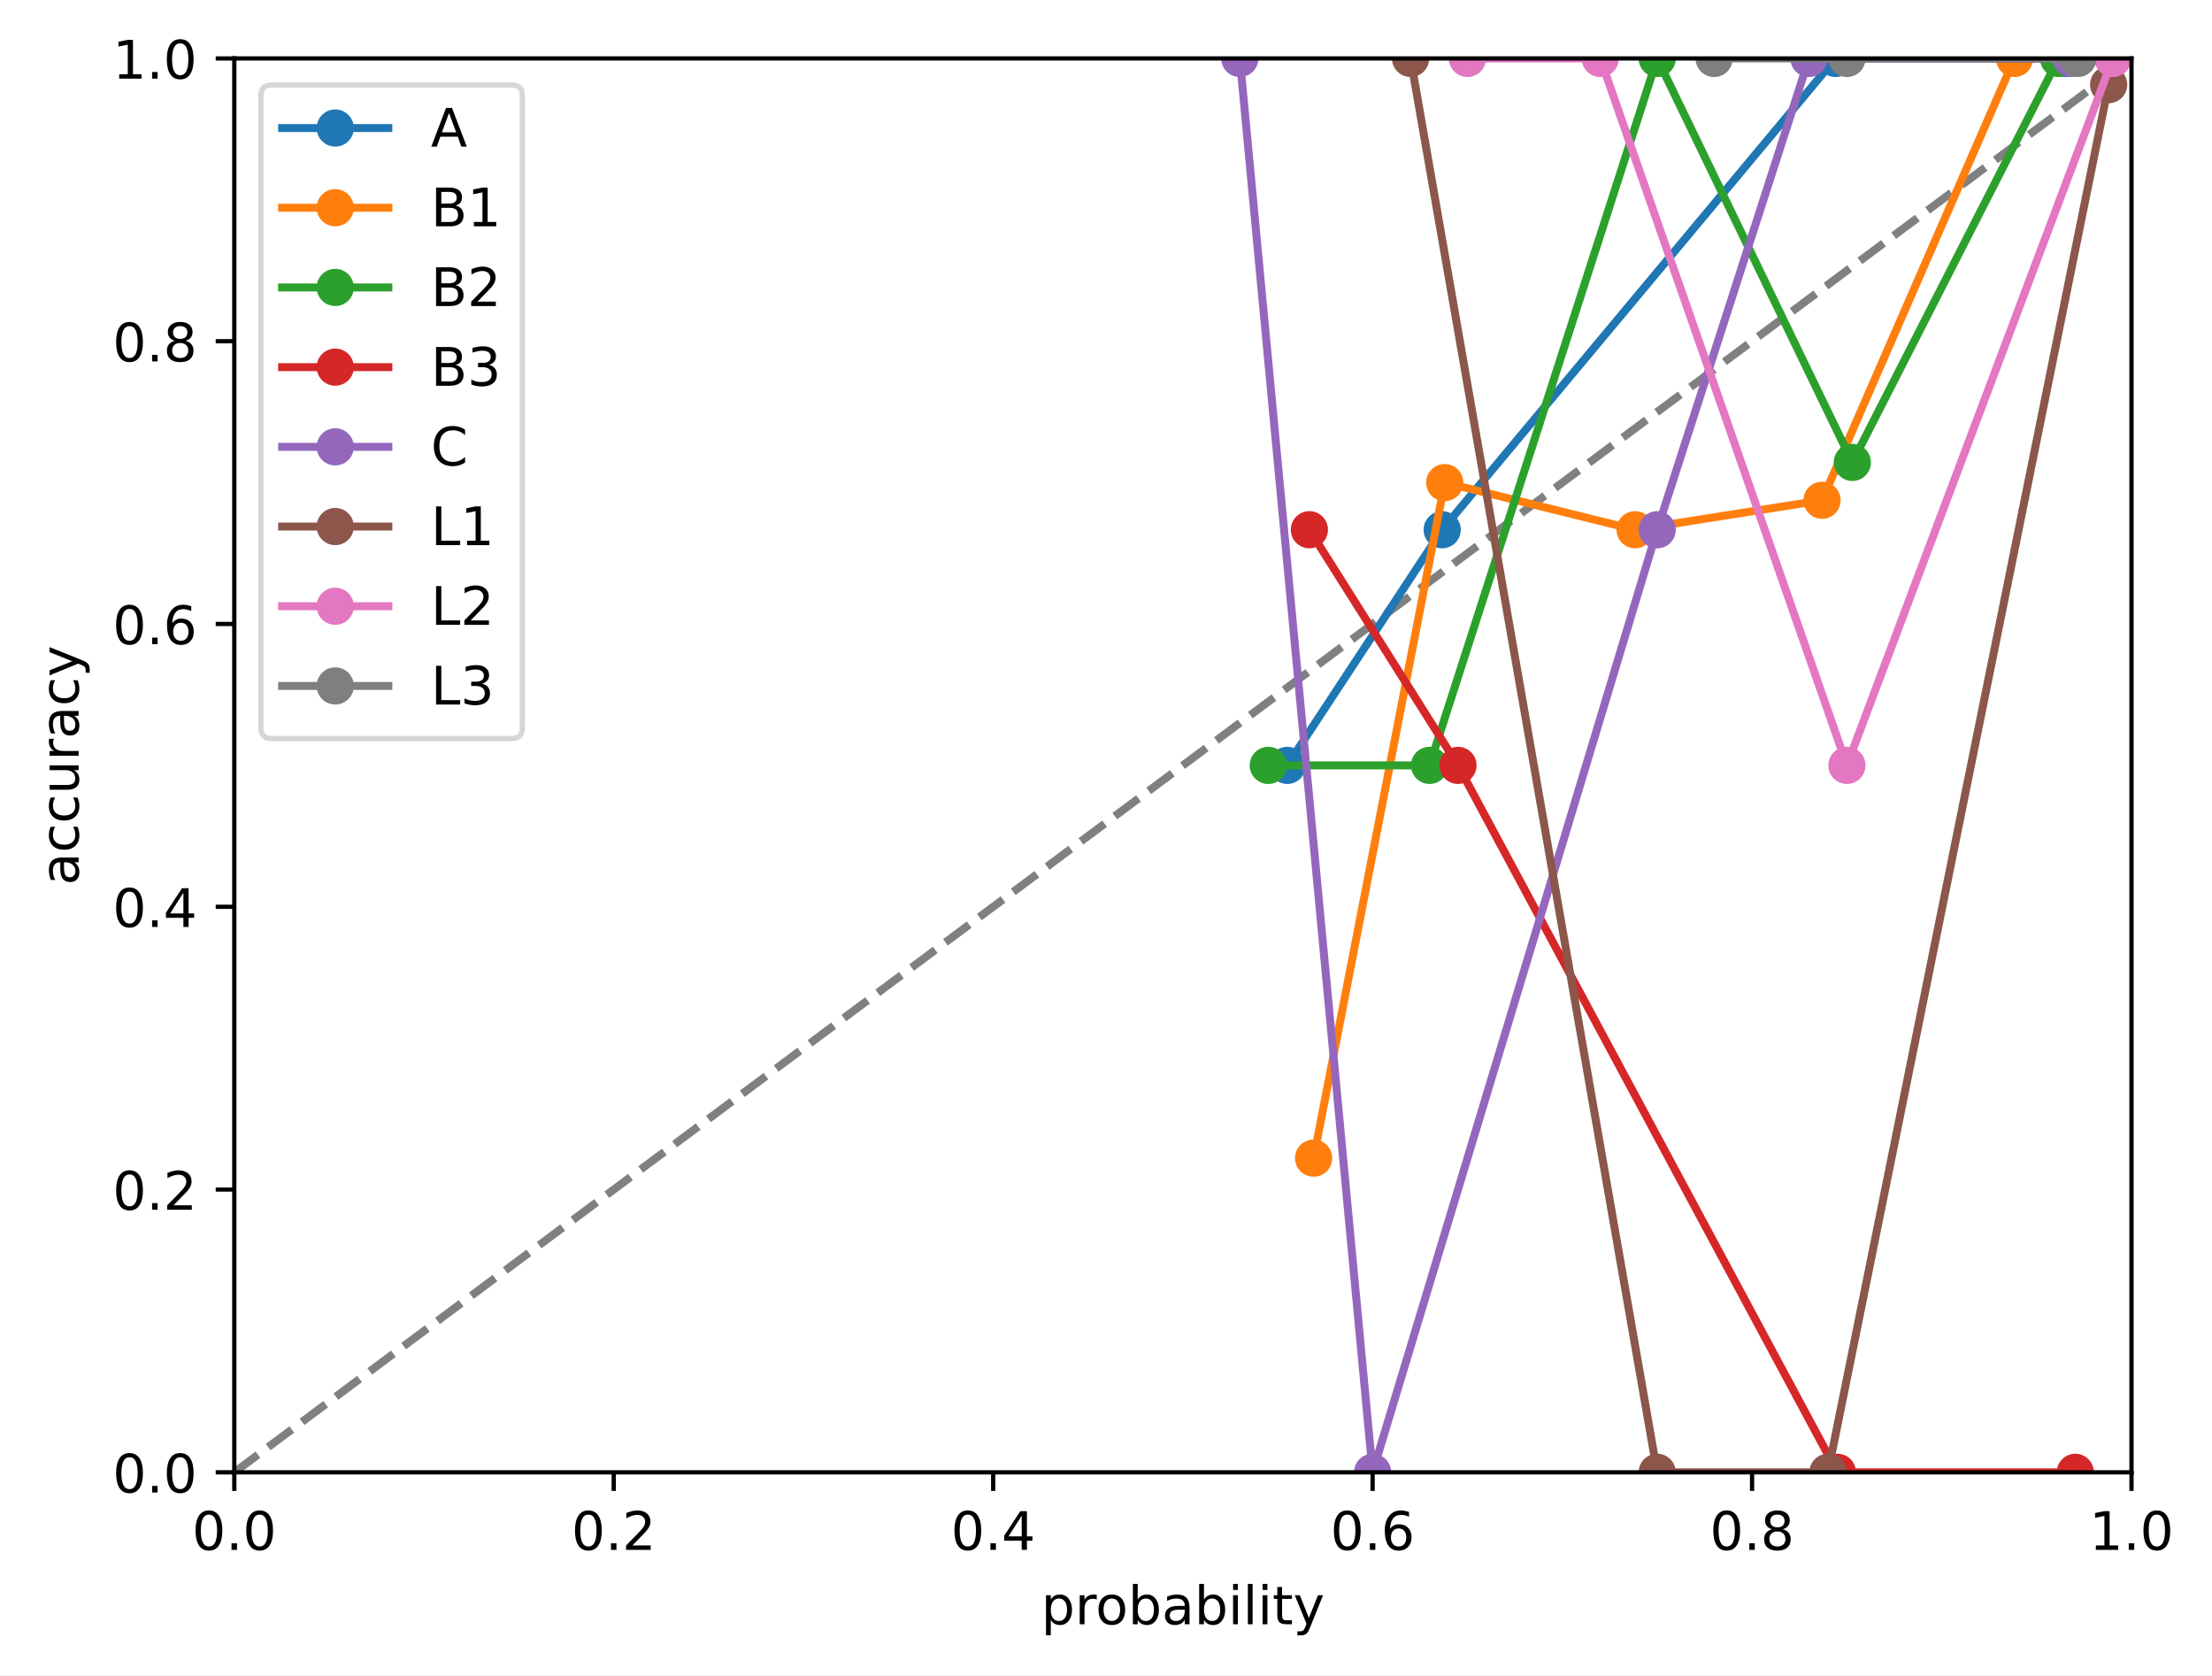
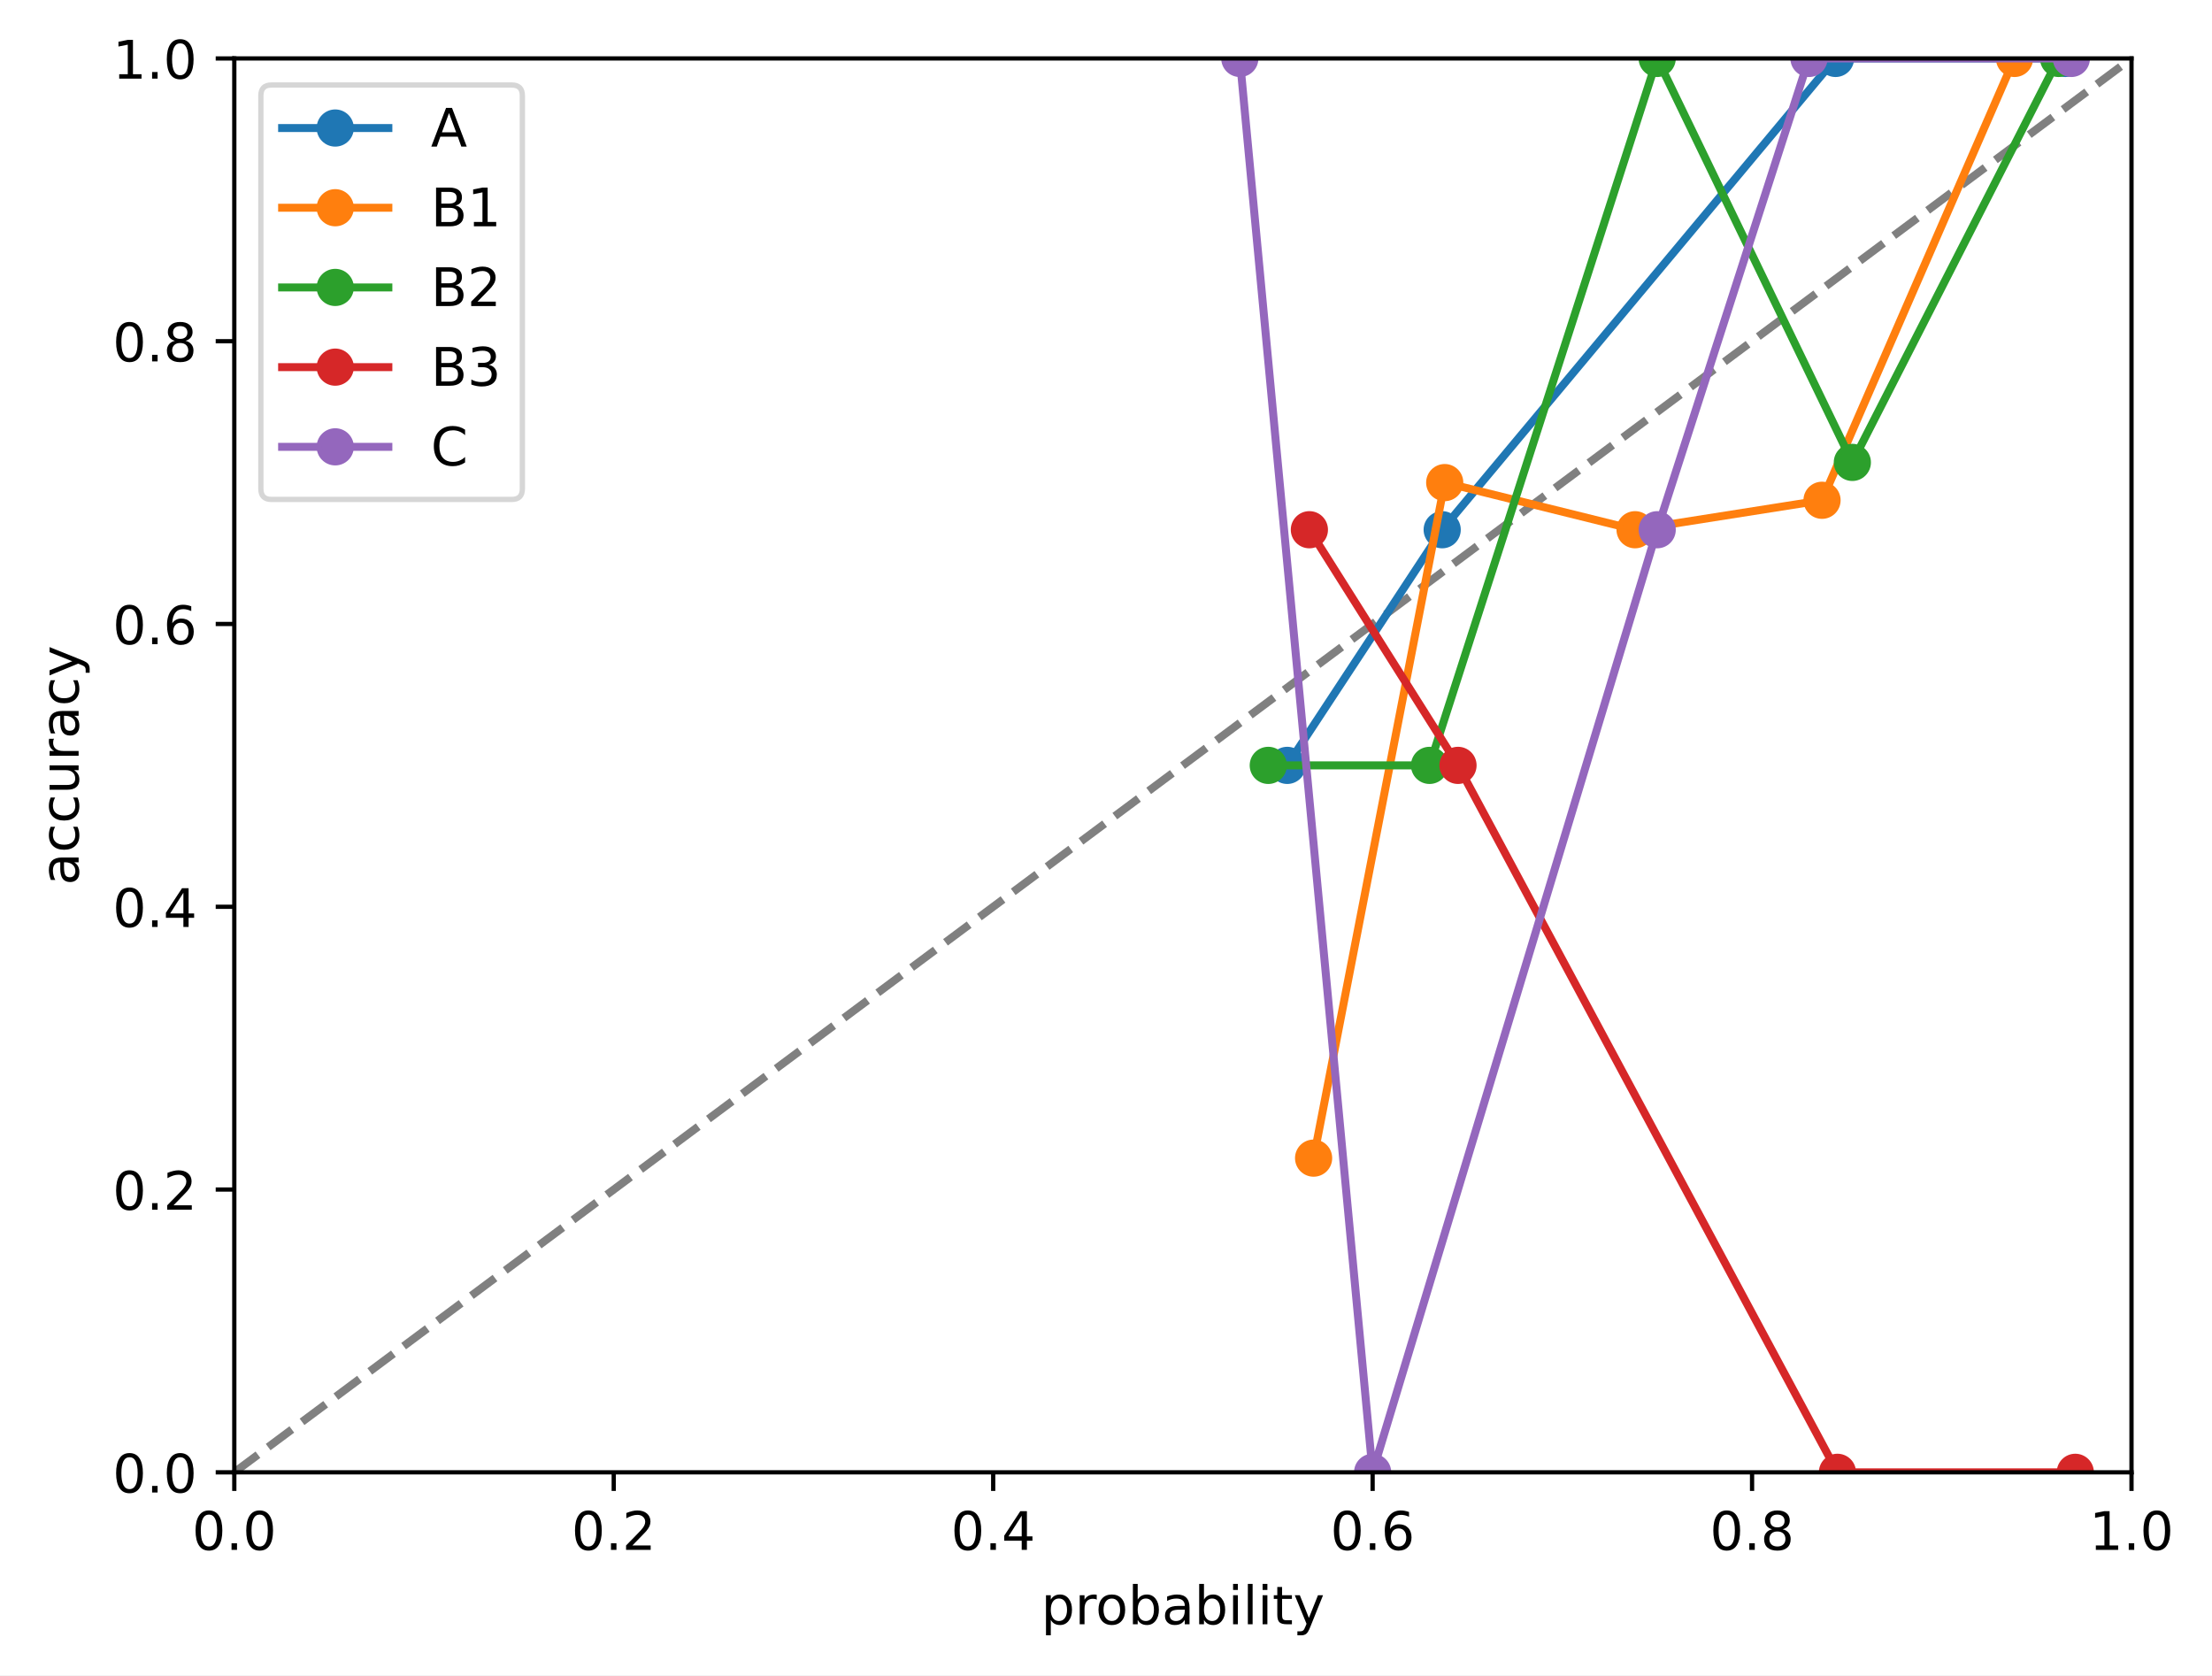
<svg xmlns="http://www.w3.org/2000/svg" xmlns:xlink="http://www.w3.org/1999/xlink" width="416.375pt" height="315.312pt" viewBox="0 0 416.375 315.312" version="1.1">
  <defs>
    <style type="text/css">*{stroke-linejoin: round; stroke-linecap: butt}</style>
  </defs>
  <g id="figure_1">
    <g id="patch_1">
      <path d="M 0 315.312  L 416.375 315.312  L 416.375 0  L 0 0  z " style="fill: #ffffff" />
    </g>
    <g id="axes_1">
      <g id="patch_2">
        <path d="M 44.103 277.111  L 401.223 277.111  L 401.223 10.999  L 44.103 10.999  z " style="fill: #ffffff" />
      </g>
      <g id="matplotlib.axis_1">
        <g id="xtick_1">
          <g id="line2d_1">
            <defs>
-               <path id="m80e11312d0" d="M 0 0  L 0 3.5  " style="stroke: #000000; stroke-width: 0.8" />
-             </defs>
-             <g>
-               <use xlink:href="#m80e11312d0" x="44.103" y="277.111" style="stroke: #000000; stroke-width: 0.8" />
+               <path id="m9108c27edd" d="M 0 0  L 0 3.5  " style="stroke: #000000; stroke-width: 0.8" />
+             </defs>
+             <g>
+               <use xlink:href="#m9108c27edd" x="44.103" y="277.111" style="stroke: #000000; stroke-width: 0.8" />
            </g>
          </g>
          <g id="text_1">
            <g transform="translate(36.15156 291.7085) scale(0.1 -0.1)">
              <defs>
                <path id="DejaVuSans-13" d="M 2034 4250  Q 1547 4250 1301 3770  Q 1056 3291 1056 2328  Q 1056 1369 1301 889  Q 1547 409 2034 409  Q 2525 409 2770 889  Q 3016 1369 3016 2328  Q 3016 3291 2770 3770  Q 2525 4250 2034 4250  z M 2034 4750  Q 2819 4750 3233 4129  Q 3647 3509 3647 2328  Q 3647 1150 3233 529  Q 2819 -91 2034 -91  Q 1250 -91 836 529  Q 422 1150 422 2328  Q 422 3509 836 4129  Q 1250 4750 2034 4750  z " transform="scale(0.015625)" />
                <path id="DejaVuSans-11" d="M 684 794  L 1344 794  L 1344 0  L 684 0  L 684 794  z " transform="scale(0.015625)" />
              </defs>
              <use xlink:href="#DejaVuSans-13" />
              <use xlink:href="#DejaVuSans-11" transform="translate(63.625 0)" />
              <use xlink:href="#DejaVuSans-13" transform="translate(95.40625 0)" />
            </g>
          </g>
        </g>
        <g id="xtick_2">
          <g id="line2d_2">
            <g>
-               <use xlink:href="#m80e11312d0" x="115.527" y="277.111" style="stroke: #000000; stroke-width: 0.8" />
+               <use xlink:href="#m9108c27edd" x="115.527" y="277.111" style="stroke: #000000; stroke-width: 0.8" />
            </g>
          </g>
          <g id="text_2">
            <g transform="translate(107.5756 291.7085) scale(0.1 -0.1)">
              <defs>
                <path id="DejaVuSans-15" d="M 1228 531  L 3431 531  L 3431 0  L 469 0  L 469 531  Q 828 903 1448 1529  Q 2069 2156 2228 2338  Q 2531 2678 2651 2914  Q 2772 3150 2772 3378  Q 2772 3750 2511 3984  Q 2250 4219 1831 4219  Q 1534 4219 1204 4116  Q 875 4013 500 3803  L 500 4441  Q 881 4594 1212 4672  Q 1544 4750 1819 4750  Q 2544 4750 2975 4387  Q 3406 4025 3406 3419  Q 3406 3131 3298 2873  Q 3191 2616 2906 2266  Q 2828 2175 2409 1742  Q 1991 1309 1228 531  z " transform="scale(0.015625)" />
              </defs>
              <use xlink:href="#DejaVuSans-13" />
              <use xlink:href="#DejaVuSans-11" transform="translate(63.625 0)" />
              <use xlink:href="#DejaVuSans-15" transform="translate(95.40625 0)" />
            </g>
          </g>
        </g>
        <g id="xtick_3">
          <g id="line2d_3">
            <g>
-               <use xlink:href="#m80e11312d0" x="186.951" y="277.111" style="stroke: #000000; stroke-width: 0.8" />
+               <use xlink:href="#m9108c27edd" x="186.951" y="277.111" style="stroke: #000000; stroke-width: 0.8" />
            </g>
          </g>
          <g id="text_3">
            <g transform="translate(178.9996 291.7085) scale(0.1 -0.1)">
              <defs>
                <path id="DejaVuSans-17" d="M 2419 4116  L 825 1625  L 2419 1625  L 2419 4116  z M 2253 4666  L 3047 4666  L 3047 1625  L 3713 1625  L 3713 1100  L 3047 1100  L 3047 0  L 2419 0  L 2419 1100  L 313 1100  L 313 1709  L 2253 4666  z " transform="scale(0.015625)" />
              </defs>
              <use xlink:href="#DejaVuSans-13" />
              <use xlink:href="#DejaVuSans-11" transform="translate(63.625 0)" />
              <use xlink:href="#DejaVuSans-17" transform="translate(95.40625 0)" />
            </g>
          </g>
        </g>
        <g id="xtick_4">
          <g id="line2d_4">
            <g>
-               <use xlink:href="#m80e11312d0" x="258.375" y="277.111" style="stroke: #000000; stroke-width: 0.8" />
+               <use xlink:href="#m9108c27edd" x="258.375" y="277.111" style="stroke: #000000; stroke-width: 0.8" />
            </g>
          </g>
          <g id="text_4">
            <g transform="translate(250.4236 291.7085) scale(0.1 -0.1)">
              <defs>
                <path id="DejaVuSans-19" d="M 2113 2584  Q 1688 2584 1439 2293  Q 1191 2003 1191 1497  Q 1191 994 1439 701  Q 1688 409 2113 409  Q 2538 409 2786 701  Q 3034 994 3034 1497  Q 3034 2003 2786 2293  Q 2538 2584 2113 2584  z M 3366 4563  L 3366 3988  Q 3128 4100 2886 4159  Q 2644 4219 2406 4219  Q 1781 4219 1451 3797  Q 1122 3375 1075 2522  Q 1259 2794 1537 2939  Q 1816 3084 2150 3084  Q 2853 3084 3261 2657  Q 3669 2231 3669 1497  Q 3669 778 3244 343  Q 2819 -91 2113 -91  Q 1303 -91 875 529  Q 447 1150 447 2328  Q 447 3434 972 4092  Q 1497 4750 2381 4750  Q 2619 4750 2861 4703  Q 3103 4656 3366 4563  z " transform="scale(0.015625)" />
              </defs>
              <use xlink:href="#DejaVuSans-13" />
              <use xlink:href="#DejaVuSans-11" transform="translate(63.625 0)" />
              <use xlink:href="#DejaVuSans-19" transform="translate(95.40625 0)" />
            </g>
          </g>
        </g>
        <g id="xtick_5">
          <g id="line2d_5">
            <g>
-               <use xlink:href="#m80e11312d0" x="329.799" y="277.111" style="stroke: #000000; stroke-width: 0.8" />
+               <use xlink:href="#m9108c27edd" x="329.799" y="277.111" style="stroke: #000000; stroke-width: 0.8" />
            </g>
          </g>
          <g id="text_5">
            <g transform="translate(321.8476 291.7085) scale(0.1 -0.1)">
              <defs>
                <path id="DejaVuSans-1b" d="M 2034 2216  Q 1584 2216 1326 1975  Q 1069 1734 1069 1313  Q 1069 891 1326 650  Q 1584 409 2034 409  Q 2484 409 2743 651  Q 3003 894 3003 1313  Q 3003 1734 2745 1975  Q 2488 2216 2034 2216  z M 1403 2484  Q 997 2584 770 2862  Q 544 3141 544 3541  Q 544 4100 942 4425  Q 1341 4750 2034 4750  Q 2731 4750 3128 4425  Q 3525 4100 3525 3541  Q 3525 3141 3298 2862  Q 3072 2584 2669 2484  Q 3125 2378 3379 2068  Q 3634 1759 3634 1313  Q 3634 634 3220 271  Q 2806 -91 2034 -91  Q 1263 -91 848 271  Q 434 634 434 1313  Q 434 1759 690 2068  Q 947 2378 1403 2484  z M 1172 3481  Q 1172 3119 1398 2916  Q 1625 2713 2034 2713  Q 2441 2713 2670 2916  Q 2900 3119 2900 3481  Q 2900 3844 2670 4047  Q 2441 4250 2034 4250  Q 1625 4250 1398 4047  Q 1172 3844 1172 3481  z " transform="scale(0.015625)" />
              </defs>
              <use xlink:href="#DejaVuSans-13" />
              <use xlink:href="#DejaVuSans-11" transform="translate(63.625 0)" />
              <use xlink:href="#DejaVuSans-1b" transform="translate(95.40625 0)" />
            </g>
          </g>
        </g>
        <g id="xtick_6">
          <g id="line2d_6">
            <g>
-               <use xlink:href="#m80e11312d0" x="401.223" y="277.111" style="stroke: #000000; stroke-width: 0.8" />
+               <use xlink:href="#m9108c27edd" x="401.223" y="277.111" style="stroke: #000000; stroke-width: 0.8" />
            </g>
          </g>
          <g id="text_6">
            <g transform="translate(393.2716 291.7085) scale(0.1 -0.1)">
              <defs>
                <path id="DejaVuSans-14" d="M 794 531  L 1825 531  L 1825 4091  L 703 3866  L 703 4441  L 1819 4666  L 2450 4666  L 2450 531  L 3481 531  L 3481 0  L 794 0  L 794 531  z " transform="scale(0.015625)" />
              </defs>
              <use xlink:href="#DejaVuSans-14" />
              <use xlink:href="#DejaVuSans-11" transform="translate(63.625 0)" />
              <use xlink:href="#DejaVuSans-13" transform="translate(95.40625 0)" />
            </g>
          </g>
        </g>
        <g id="text_7">
          <g transform="translate(195.985 305.7093) scale(0.1 -0.1)">
            <defs>
              <path id="DejaVuSans-53" d="M 1159 525  L 1159 -1331  L 581 -1331  L 581 3500  L 1159 3500  L 1159 2969  Q 1341 3281 1617 3432  Q 1894 3584 2278 3584  Q 2916 3584 3314 3078  Q 3713 2572 3713 1747  Q 3713 922 3314 415  Q 2916 -91 2278 -91  Q 1894 -91 1617 61  Q 1341 213 1159 525  z M 3116 1747  Q 3116 2381 2855 2742  Q 2594 3103 2138 3103  Q 1681 3103 1420 2742  Q 1159 2381 1159 1747  Q 1159 1113 1420 752  Q 1681 391 2138 391  Q 2594 391 2855 752  Q 3116 1113 3116 1747  z " transform="scale(0.015625)" />
              <path id="DejaVuSans-55" d="M 2631 2963  Q 2534 3019 2420 3045  Q 2306 3072 2169 3072  Q 1681 3072 1420 2755  Q 1159 2438 1159 1844  L 1159 0  L 581 0  L 581 3500  L 1159 3500  L 1159 2956  Q 1341 3275 1631 3429  Q 1922 3584 2338 3584  Q 2397 3584 2469 3576  Q 2541 3569 2628 3553  L 2631 2963  z " transform="scale(0.015625)" />
              <path id="DejaVuSans-52" d="M 1959 3097  Q 1497 3097 1228 2736  Q 959 2375 959 1747  Q 959 1119 1226 758  Q 1494 397 1959 397  Q 2419 397 2687 759  Q 2956 1122 2956 1747  Q 2956 2369 2687 2733  Q 2419 3097 1959 3097  z M 1959 3584  Q 2709 3584 3137 3096  Q 3566 2609 3566 1747  Q 3566 888 3137 398  Q 2709 -91 1959 -91  Q 1206 -91 779 398  Q 353 888 353 1747  Q 353 2609 779 3096  Q 1206 3584 1959 3584  z " transform="scale(0.015625)" />
              <path id="DejaVuSans-45" d="M 3116 1747  Q 3116 2381 2855 2742  Q 2594 3103 2138 3103  Q 1681 3103 1420 2742  Q 1159 2381 1159 1747  Q 1159 1113 1420 752  Q 1681 391 2138 391  Q 2594 391 2855 752  Q 3116 1113 3116 1747  z M 1159 2969  Q 1341 3281 1617 3432  Q 1894 3584 2278 3584  Q 2916 3584 3314 3078  Q 3713 2572 3713 1747  Q 3713 922 3314 415  Q 2916 -91 2278 -91  Q 1894 -91 1617 61  Q 1341 213 1159 525  L 1159 0  L 581 0  L 581 4863  L 1159 4863  L 1159 2969  z " transform="scale(0.015625)" />
              <path id="DejaVuSans-44" d="M 2194 1759  Q 1497 1759 1228 1600  Q 959 1441 959 1056  Q 959 750 1161 570  Q 1363 391 1709 391  Q 2188 391 2477 730  Q 2766 1069 2766 1631  L 2766 1759  L 2194 1759  z M 3341 1997  L 3341 0  L 2766 0  L 2766 531  Q 2569 213 2275 61  Q 1981 -91 1556 -91  Q 1019 -91 701 211  Q 384 513 384 1019  Q 384 1609 779 1909  Q 1175 2209 1959 2209  L 2766 2209  L 2766 2266  Q 2766 2663 2505 2880  Q 2244 3097 1772 3097  Q 1472 3097 1187 3025  Q 903 2953 641 2809  L 641 3341  Q 956 3463 1253 3523  Q 1550 3584 1831 3584  Q 2591 3584 2966 3190  Q 3341 2797 3341 1997  z " transform="scale(0.015625)" />
              <path id="DejaVuSans-4c" d="M 603 3500  L 1178 3500  L 1178 0  L 603 0  L 603 3500  z M 603 4863  L 1178 4863  L 1178 4134  L 603 4134  L 603 4863  z " transform="scale(0.015625)" />
              <path id="DejaVuSans-4f" d="M 603 4863  L 1178 4863  L 1178 0  L 603 0  L 603 4863  z " transform="scale(0.015625)" />
              <path id="DejaVuSans-57" d="M 1172 4494  L 1172 3500  L 2356 3500  L 2356 3053  L 1172 3053  L 1172 1153  Q 1172 725 1289 603  Q 1406 481 1766 481  L 2356 481  L 2356 0  L 1766 0  Q 1100 0 847 248  Q 594 497 594 1153  L 594 3053  L 172 3053  L 172 3500  L 594 3500  L 594 4494  L 1172 4494  z " transform="scale(0.015625)" />
              <path id="DejaVuSans-5c" d="M 2059 -325  Q 1816 -950 1584 -1140  Q 1353 -1331 966 -1331  L 506 -1331  L 506 -850  L 844 -850  Q 1081 -850 1212 -737  Q 1344 -625 1503 -206  L 1606 56  L 191 3500  L 800 3500  L 1894 763  L 2988 3500  L 3597 3500  L 2059 -325  z " transform="scale(0.015625)" />
            </defs>
            <use xlink:href="#DejaVuSans-53" />
            <use xlink:href="#DejaVuSans-55" transform="translate(63.48438 0)" />
            <use xlink:href="#DejaVuSans-52" transform="translate(102.3906 0)" />
            <use xlink:href="#DejaVuSans-45" transform="translate(163.5781 0)" />
            <use xlink:href="#DejaVuSans-44" transform="translate(227.0625 0)" />
            <use xlink:href="#DejaVuSans-45" transform="translate(288.3438 0)" />
            <use xlink:href="#DejaVuSans-4c" transform="translate(351.8281 0)" />
            <use xlink:href="#DejaVuSans-4f" transform="translate(379.6094 0)" />
            <use xlink:href="#DejaVuSans-4c" transform="translate(407.3906 0)" />
            <use xlink:href="#DejaVuSans-57" transform="translate(435.1719 0)" />
            <use xlink:href="#DejaVuSans-5c" transform="translate(474.375 0)" />
          </g>
        </g>
      </g>
      <g id="matplotlib.axis_2">
        <g id="ytick_1">
          <g id="line2d_7">
            <defs>
-               <path id="mde73a77d33" d="M 0 0  L -3.5 0  " style="stroke: #000000; stroke-width: 0.8" />
-             </defs>
-             <g>
-               <use xlink:href="#mde73a77d33" x="44.103" y="277.111" style="stroke: #000000; stroke-width: 0.8" />
+               <path id="mc0635dab56" d="M 0 0  L -3.5 0  " style="stroke: #000000; stroke-width: 0.8" />
+             </defs>
+             <g>
+               <use xlink:href="#mc0635dab56" x="44.103" y="277.111" style="stroke: #000000; stroke-width: 0.8" />
            </g>
          </g>
          <g id="text_8">
            <g transform="translate(21.2 280.9097) scale(0.1 -0.1)">
              <use xlink:href="#DejaVuSans-13" />
              <use xlink:href="#DejaVuSans-11" transform="translate(63.625 0)" />
              <use xlink:href="#DejaVuSans-13" transform="translate(95.40625 0)" />
            </g>
          </g>
        </g>
        <g id="ytick_2">
          <g id="line2d_8">
            <g>
-               <use xlink:href="#mde73a77d33" x="44.103" y="223.888" style="stroke: #000000; stroke-width: 0.8" />
+               <use xlink:href="#mc0635dab56" x="44.103" y="223.888" style="stroke: #000000; stroke-width: 0.8" />
            </g>
          </g>
          <g id="text_9">
            <g transform="translate(21.2 227.6873) scale(0.1 -0.1)">
              <use xlink:href="#DejaVuSans-13" />
              <use xlink:href="#DejaVuSans-11" transform="translate(63.625 0)" />
              <use xlink:href="#DejaVuSans-15" transform="translate(95.40625 0)" />
            </g>
          </g>
        </g>
        <g id="ytick_3">
          <g id="line2d_9">
            <g>
-               <use xlink:href="#mde73a77d33" x="44.103" y="170.666" style="stroke: #000000; stroke-width: 0.8" />
+               <use xlink:href="#mc0635dab56" x="44.103" y="170.666" style="stroke: #000000; stroke-width: 0.8" />
            </g>
          </g>
          <g id="text_10">
            <g transform="translate(21.2 174.4649) scale(0.1 -0.1)">
              <use xlink:href="#DejaVuSans-13" />
              <use xlink:href="#DejaVuSans-11" transform="translate(63.625 0)" />
              <use xlink:href="#DejaVuSans-17" transform="translate(95.40625 0)" />
            </g>
          </g>
        </g>
        <g id="ytick_4">
          <g id="line2d_10">
            <g>
-               <use xlink:href="#mde73a77d33" x="44.103" y="117.444" style="stroke: #000000; stroke-width: 0.8" />
+               <use xlink:href="#mc0635dab56" x="44.103" y="117.444" style="stroke: #000000; stroke-width: 0.8" />
            </g>
          </g>
          <g id="text_11">
            <g transform="translate(21.2 121.2425) scale(0.1 -0.1)">
              <use xlink:href="#DejaVuSans-13" />
              <use xlink:href="#DejaVuSans-11" transform="translate(63.625 0)" />
              <use xlink:href="#DejaVuSans-19" transform="translate(95.40625 0)" />
            </g>
          </g>
        </g>
        <g id="ytick_5">
          <g id="line2d_11">
            <g>
-               <use xlink:href="#mde73a77d33" x="44.103" y="64.221" style="stroke: #000000; stroke-width: 0.8" />
+               <use xlink:href="#mc0635dab56" x="44.103" y="64.221" style="stroke: #000000; stroke-width: 0.8" />
            </g>
          </g>
          <g id="text_12">
            <g transform="translate(21.2 68.02006) scale(0.1 -0.1)">
              <use xlink:href="#DejaVuSans-13" />
              <use xlink:href="#DejaVuSans-11" transform="translate(63.625 0)" />
              <use xlink:href="#DejaVuSans-1b" transform="translate(95.40625 0)" />
            </g>
          </g>
        </g>
        <g id="ytick_6">
          <g id="line2d_12">
            <g>
-               <use xlink:href="#mde73a77d33" x="44.103" y="10.999" style="stroke: #000000; stroke-width: 0.8" />
+               <use xlink:href="#mc0635dab56" x="44.103" y="10.999" style="stroke: #000000; stroke-width: 0.8" />
            </g>
          </g>
          <g id="text_13">
            <g transform="translate(21.2 14.79766) scale(0.1 -0.1)">
              <use xlink:href="#DejaVuSans-14" />
              <use xlink:href="#DejaVuSans-11" transform="translate(63.625 0)" />
              <use xlink:href="#DejaVuSans-13" transform="translate(95.40625 0)" />
            </g>
          </g>
        </g>
        <g id="text_14">
          <g transform="translate(14.79766 166.6142) rotate(-90) scale(0.1 -0.1)">
            <defs>
              <path id="DejaVuSans-46" d="M 3122 3366  L 3122 2828  Q 2878 2963 2633 3030  Q 2388 3097 2138 3097  Q 1578 3097 1268 2742  Q 959 2388 959 1747  Q 959 1106 1268 751  Q 1578 397 2138 397  Q 2388 397 2633 464  Q 2878 531 3122 666  L 3122 134  Q 2881 22 2623 -34  Q 2366 -91 2075 -91  Q 1284 -91 818 406  Q 353 903 353 1747  Q 353 2603 823 3093  Q 1294 3584 2113 3584  Q 2378 3584 2631 3529  Q 2884 3475 3122 3366  z " transform="scale(0.015625)" />
              <path id="DejaVuSans-58" d="M 544 1381  L 544 3500  L 1119 3500  L 1119 1403  Q 1119 906 1312 657  Q 1506 409 1894 409  Q 2359 409 2629 706  Q 2900 1003 2900 1516  L 2900 3500  L 3475 3500  L 3475 0  L 2900 0  L 2900 538  Q 2691 219 2414 64  Q 2138 -91 1772 -91  Q 1169 -91 856 284  Q 544 659 544 1381  z M 1991 3584  L 1991 3584  z " transform="scale(0.015625)" />
            </defs>
            <use xlink:href="#DejaVuSans-44" />
            <use xlink:href="#DejaVuSans-46" transform="translate(61.28125 0)" />
            <use xlink:href="#DejaVuSans-46" transform="translate(116.2656 0)" />
            <use xlink:href="#DejaVuSans-58" transform="translate(171.25 0)" />
            <use xlink:href="#DejaVuSans-55" transform="translate(234.625 0)" />
            <use xlink:href="#DejaVuSans-44" transform="translate(275.7344 0)" />
            <use xlink:href="#DejaVuSans-46" transform="translate(337.0156 0)" />
            <use xlink:href="#DejaVuSans-5c" transform="translate(392 0)" />
          </g>
        </g>
      </g>
      <g id="line2d_13">
-         <path d="M 44.103 277.111  L 401.223 10.999  " clip-path="url(#pdc7f42c1b5)" style="fill: none; stroke-dasharray: 5.55,2.4; stroke-dashoffset: 0; stroke: #808080; stroke-width: 1.5" />
+         <path d="M 44.103 277.111  L 401.223 10.999  " clip-path="url(#p9dc74ab6f4)" style="fill: none; stroke-dasharray: 5.55,2.4; stroke-dashoffset: 0; stroke: #808080; stroke-width: 1.5" />
      </g>
      <g id="line2d_14">
-         <path d="M 242.305 144.055  L 271.47 99.703  L 345.512 10.999  L 388.795 10.999  " clip-path="url(#pdc7f42c1b5)" style="fill: none; stroke: #1f77b4; stroke-width: 1.5; stroke-linecap: square" />
+         <path d="M 242.305 144.055  L 271.47 99.703  L 345.512 10.999  L 388.795 10.999  " clip-path="url(#p9dc74ab6f4)" style="fill: none; stroke: #1f77b4; stroke-width: 1.5; stroke-linecap: square" />
        <defs>
-           <path id="m4a43475f2d" d="M 0 3  C 0.796 3 1.559 2.684 2.121 2.121  C 2.684 1.559 3 0.796 3 0  C 3 -0.796 2.684 -1.559 2.121 -2.121  C 1.559 -2.684 0.796 -3 0 -3  C -0.796 -3 -1.559 -2.684 -2.121 -2.121  C -2.684 -1.559 -3 -0.796 -3 0  C -3 0.796 -2.684 1.559 -2.121 2.121  C -1.559 2.684 -0.796 3 0 3  z " style="stroke: #1f77b4" />
+           <path id="m61e6dc4209" d="M 0 3  C 0.796 3 1.559 2.684 2.121 2.121  C 2.684 1.559 3 0.796 3 0  C 3 -0.796 2.684 -1.559 2.121 -2.121  C 1.559 -2.684 0.796 -3 0 -3  C -0.796 -3 -1.559 -2.684 -2.121 -2.121  C -2.684 -1.559 -3 -0.796 -3 0  C -3 0.796 -2.684 1.559 -2.121 2.121  C -1.559 2.684 -0.796 3 0 3  z " style="stroke: #1f77b4" />
        </defs>
-         <g clip-path="url(#pdc7f42c1b5)">
-           <use xlink:href="#m4a43475f2d" x="242.305" y="144.055" style="fill: #1f77b4; stroke: #1f77b4" />
-           <use xlink:href="#m4a43475f2d" x="271.47" y="99.703" style="fill: #1f77b4; stroke: #1f77b4" />
-           <use xlink:href="#m4a43475f2d" x="345.512" y="10.999" style="fill: #1f77b4; stroke: #1f77b4" />
-           <use xlink:href="#m4a43475f2d" x="388.795" y="10.999" style="fill: #1f77b4; stroke: #1f77b4" />
+         <g clip-path="url(#p9dc74ab6f4)">
+           <use xlink:href="#m61e6dc4209" x="242.305" y="144.055" style="fill: #1f77b4; stroke: #1f77b4" />
+           <use xlink:href="#m61e6dc4209" x="271.47" y="99.703" style="fill: #1f77b4; stroke: #1f77b4" />
+           <use xlink:href="#m61e6dc4209" x="345.512" y="10.999" style="fill: #1f77b4; stroke: #1f77b4" />
+           <use xlink:href="#m61e6dc4209" x="388.795" y="10.999" style="fill: #1f77b4; stroke: #1f77b4" />
        </g>
      </g>
      <g id="line2d_15">
-         <path d="M 247.265 217.975  L 271.946 90.832  L 307.777 99.703  L 342.968 94.159  L 379.201 10.999  " clip-path="url(#pdc7f42c1b5)" style="fill: none; stroke: #ff7f0e; stroke-width: 1.5; stroke-linecap: square" />
+         <path d="M 247.265 217.975  L 271.946 90.832  L 307.777 99.703  L 342.968 94.159  L 379.201 10.999  " clip-path="url(#p9dc74ab6f4)" style="fill: none; stroke: #ff7f0e; stroke-width: 1.5; stroke-linecap: square" />
        <defs>
-           <path id="ma74da50b54" d="M 0 3  C 0.796 3 1.559 2.684 2.121 2.121  C 2.684 1.559 3 0.796 3 0  C 3 -0.796 2.684 -1.559 2.121 -2.121  C 1.559 -2.684 0.796 -3 0 -3  C -0.796 -3 -1.559 -2.684 -2.121 -2.121  C -2.684 -1.559 -3 -0.796 -3 0  C -3 0.796 -2.684 1.559 -2.121 2.121  C -1.559 2.684 -0.796 3 0 3  z " style="stroke: #ff7f0e" />
+           <path id="m0f6ea0c040" d="M 0 3  C 0.796 3 1.559 2.684 2.121 2.121  C 2.684 1.559 3 0.796 3 0  C 3 -0.796 2.684 -1.559 2.121 -2.121  C 1.559 -2.684 0.796 -3 0 -3  C -0.796 -3 -1.559 -2.684 -2.121 -2.121  C -2.684 -1.559 -3 -0.796 -3 0  C -3 0.796 -2.684 1.559 -2.121 2.121  C -1.559 2.684 -0.796 3 0 3  z " style="stroke: #ff7f0e" />
        </defs>
-         <g clip-path="url(#pdc7f42c1b5)">
-           <use xlink:href="#ma74da50b54" x="247.265" y="217.975" style="fill: #ff7f0e; stroke: #ff7f0e" />
-           <use xlink:href="#ma74da50b54" x="271.946" y="90.832" style="fill: #ff7f0e; stroke: #ff7f0e" />
-           <use xlink:href="#ma74da50b54" x="307.777" y="99.703" style="fill: #ff7f0e; stroke: #ff7f0e" />
-           <use xlink:href="#ma74da50b54" x="342.968" y="94.159" style="fill: #ff7f0e; stroke: #ff7f0e" />
-           <use xlink:href="#ma74da50b54" x="379.201" y="10.999" style="fill: #ff7f0e; stroke: #ff7f0e" />
+         <g clip-path="url(#p9dc74ab6f4)">
+           <use xlink:href="#m0f6ea0c040" x="247.265" y="217.975" style="fill: #ff7f0e; stroke: #ff7f0e" />
+           <use xlink:href="#m0f6ea0c040" x="271.946" y="90.832" style="fill: #ff7f0e; stroke: #ff7f0e" />
+           <use xlink:href="#m0f6ea0c040" x="307.777" y="99.703" style="fill: #ff7f0e; stroke: #ff7f0e" />
+           <use xlink:href="#m0f6ea0c040" x="342.968" y="94.159" style="fill: #ff7f0e; stroke: #ff7f0e" />
+           <use xlink:href="#m0f6ea0c040" x="379.201" y="10.999" style="fill: #ff7f0e; stroke: #ff7f0e" />
        </g>
      </g>
      <g id="line2d_16">
-         <path d="M 238.734 144.055  L 269.089 144.055  L 311.943 10.999  L 348.675 87.031  L 387.494 10.999  " clip-path="url(#pdc7f42c1b5)" style="fill: none; stroke: #2ca02c; stroke-width: 1.5; stroke-linecap: square" />
+         <path d="M 238.734 144.055  L 269.089 144.055  L 311.943 10.999  L 348.675 87.031  L 387.494 10.999  " clip-path="url(#p9dc74ab6f4)" style="fill: none; stroke: #2ca02c; stroke-width: 1.5; stroke-linecap: square" />
        <defs>
-           <path id="m5a843e071c" d="M 0 3  C 0.796 3 1.559 2.684 2.121 2.121  C 2.684 1.559 3 0.796 3 0  C 3 -0.796 2.684 -1.559 2.121 -2.121  C 1.559 -2.684 0.796 -3 0 -3  C -0.796 -3 -1.559 -2.684 -2.121 -2.121  C -2.684 -1.559 -3 -0.796 -3 0  C -3 0.796 -2.684 1.559 -2.121 2.121  C -1.559 2.684 -0.796 3 0 3  z " style="stroke: #2ca02c" />
+           <path id="m7fe78a1416" d="M 0 3  C 0.796 3 1.559 2.684 2.121 2.121  C 2.684 1.559 3 0.796 3 0  C 3 -0.796 2.684 -1.559 2.121 -2.121  C 1.559 -2.684 0.796 -3 0 -3  C -0.796 -3 -1.559 -2.684 -2.121 -2.121  C -2.684 -1.559 -3 -0.796 -3 0  C -3 0.796 -2.684 1.559 -2.121 2.121  C -1.559 2.684 -0.796 3 0 3  z " style="stroke: #2ca02c" />
        </defs>
-         <g clip-path="url(#pdc7f42c1b5)">
-           <use xlink:href="#m5a843e071c" x="238.734" y="144.055" style="fill: #2ca02c; stroke: #2ca02c" />
-           <use xlink:href="#m5a843e071c" x="269.089" y="144.055" style="fill: #2ca02c; stroke: #2ca02c" />
-           <use xlink:href="#m5a843e071c" x="311.943" y="10.999" style="fill: #2ca02c; stroke: #2ca02c" />
-           <use xlink:href="#m5a843e071c" x="348.675" y="87.031" style="fill: #2ca02c; stroke: #2ca02c" />
-           <use xlink:href="#m5a843e071c" x="387.494" y="10.999" style="fill: #2ca02c; stroke: #2ca02c" />
+         <g clip-path="url(#p9dc74ab6f4)">
+           <use xlink:href="#m7fe78a1416" x="238.734" y="144.055" style="fill: #2ca02c; stroke: #2ca02c" />
+           <use xlink:href="#m7fe78a1416" x="269.089" y="144.055" style="fill: #2ca02c; stroke: #2ca02c" />
+           <use xlink:href="#m7fe78a1416" x="311.943" y="10.999" style="fill: #2ca02c; stroke: #2ca02c" />
+           <use xlink:href="#m7fe78a1416" x="348.675" y="87.031" style="fill: #2ca02c; stroke: #2ca02c" />
+           <use xlink:href="#m7fe78a1416" x="387.494" y="10.999" style="fill: #2ca02c; stroke: #2ca02c" />
        </g>
      </g>
      <g id="line2d_17">
-         <path d="M 246.471 99.703  L 274.446 144.055  L 345.87 277.111  L 390.644 277.111  " clip-path="url(#pdc7f42c1b5)" style="fill: none; stroke: #d62728; stroke-width: 1.5; stroke-linecap: square" />
+         <path d="M 246.471 99.703  L 274.446 144.055  L 345.87 277.111  L 390.644 277.111  " clip-path="url(#p9dc74ab6f4)" style="fill: none; stroke: #d62728; stroke-width: 1.5; stroke-linecap: square" />
        <defs>
-           <path id="ma916eee852" d="M 0 3  C 0.796 3 1.559 2.684 2.121 2.121  C 2.684 1.559 3 0.796 3 0  C 3 -0.796 2.684 -1.559 2.121 -2.121  C 1.559 -2.684 0.796 -3 0 -3  C -0.796 -3 -1.559 -2.684 -2.121 -2.121  C -2.684 -1.559 -3 -0.796 -3 0  C -3 0.796 -2.684 1.559 -2.121 2.121  C -1.559 2.684 -0.796 3 0 3  z " style="stroke: #d62728" />
+           <path id="m1f9366ca0d" d="M 0 3  C 0.796 3 1.559 2.684 2.121 2.121  C 2.684 1.559 3 0.796 3 0  C 3 -0.796 2.684 -1.559 2.121 -2.121  C 1.559 -2.684 0.796 -3 0 -3  C -0.796 -3 -1.559 -2.684 -2.121 -2.121  C -2.684 -1.559 -3 -0.796 -3 0  C -3 0.796 -2.684 1.559 -2.121 2.121  C -1.559 2.684 -0.796 3 0 3  z " style="stroke: #d62728" />
        </defs>
-         <g clip-path="url(#pdc7f42c1b5)">
-           <use xlink:href="#ma916eee852" x="246.471" y="99.703" style="fill: #d62728; stroke: #d62728" />
-           <use xlink:href="#ma916eee852" x="274.446" y="144.055" style="fill: #d62728; stroke: #d62728" />
-           <use xlink:href="#ma916eee852" x="345.87" y="277.111" style="fill: #d62728; stroke: #d62728" />
-           <use xlink:href="#ma916eee852" x="390.644" y="277.111" style="fill: #d62728; stroke: #d62728" />
+         <g clip-path="url(#p9dc74ab6f4)">
+           <use xlink:href="#m1f9366ca0d" x="246.471" y="99.703" style="fill: #d62728; stroke: #d62728" />
+           <use xlink:href="#m1f9366ca0d" x="274.446" y="144.055" style="fill: #d62728; stroke: #d62728" />
+           <use xlink:href="#m1f9366ca0d" x="345.87" y="277.111" style="fill: #d62728; stroke: #d62728" />
+           <use xlink:href="#m1f9366ca0d" x="390.644" y="277.111" style="fill: #d62728; stroke: #d62728" />
        </g>
      </g>
      <g id="line2d_18">
-         <path d="M 233.377 10.999  L 258.375 277.111  L 311.943 99.703  L 340.513 10.999  L 389.903 10.999  " clip-path="url(#pdc7f42c1b5)" style="fill: none; stroke: #9467bd; stroke-width: 1.5; stroke-linecap: square" />
+         <path d="M 233.377 10.999  L 258.375 277.111  L 311.943 99.703  L 340.513 10.999  L 389.903 10.999  " clip-path="url(#p9dc74ab6f4)" style="fill: none; stroke: #9467bd; stroke-width: 1.5; stroke-linecap: square" />
        <defs>
-           <path id="m52e6096d34" d="M 0 3  C 0.796 3 1.559 2.684 2.121 2.121  C 2.684 1.559 3 0.796 3 0  C 3 -0.796 2.684 -1.559 2.121 -2.121  C 1.559 -2.684 0.796 -3 0 -3  C -0.796 -3 -1.559 -2.684 -2.121 -2.121  C -2.684 -1.559 -3 -0.796 -3 0  C -3 0.796 -2.684 1.559 -2.121 2.121  C -1.559 2.684 -0.796 3 0 3  z " style="stroke: #9467bd" />
+           <path id="m43edf2d431" d="M 0 3  C 0.796 3 1.559 2.684 2.121 2.121  C 2.684 1.559 3 0.796 3 0  C 3 -0.796 2.684 -1.559 2.121 -2.121  C 1.559 -2.684 0.796 -3 0 -3  C -0.796 -3 -1.559 -2.684 -2.121 -2.121  C -2.684 -1.559 -3 -0.796 -3 0  C -3 0.796 -2.684 1.559 -2.121 2.121  C -1.559 2.684 -0.796 3 0 3  z " style="stroke: #9467bd" />
        </defs>
-         <g clip-path="url(#pdc7f42c1b5)">
-           <use xlink:href="#m52e6096d34" x="233.377" y="10.999" style="fill: #9467bd; stroke: #9467bd" />
-           <use xlink:href="#m52e6096d34" x="258.375" y="277.111" style="fill: #9467bd; stroke: #9467bd" />
-           <use xlink:href="#m52e6096d34" x="311.943" y="99.703" style="fill: #9467bd; stroke: #9467bd" />
-           <use xlink:href="#m52e6096d34" x="340.513" y="10.999" style="fill: #9467bd; stroke: #9467bd" />
-           <use xlink:href="#m52e6096d34" x="389.903" y="10.999" style="fill: #9467bd; stroke: #9467bd" />
-         </g>
-       </g>
-       <g id="line2d_19">
-         <path d="M 265.518 10.999  L 311.943 277.111  L 344.084 277.111  L 396.924 15.927  " clip-path="url(#pdc7f42c1b5)" style="fill: none; stroke: #8c564b; stroke-width: 1.5; stroke-linecap: square" />
-         <defs>
-           <path id="m9c4e0e4910" d="M 0 3  C 0.796 3 1.559 2.684 2.121 2.121  C 2.684 1.559 3 0.796 3 0  C 3 -0.796 2.684 -1.559 2.121 -2.121  C 1.559 -2.684 0.796 -3 0 -3  C -0.796 -3 -1.559 -2.684 -2.121 -2.121  C -2.684 -1.559 -3 -0.796 -3 0  C -3 0.796 -2.684 1.559 -2.121 2.121  C -1.559 2.684 -0.796 3 0 3  z " style="stroke: #8c564b" />
-         </defs>
-         <g clip-path="url(#pdc7f42c1b5)">
-           <use xlink:href="#m9c4e0e4910" x="265.518" y="10.999" style="fill: #8c564b; stroke: #8c564b" />
-           <use xlink:href="#m9c4e0e4910" x="311.943" y="277.111" style="fill: #8c564b; stroke: #8c564b" />
-           <use xlink:href="#m9c4e0e4910" x="344.084" y="277.111" style="fill: #8c564b; stroke: #8c564b" />
-           <use xlink:href="#m9c4e0e4910" x="396.924" y="15.927" style="fill: #8c564b; stroke: #8c564b" />
-         </g>
-       </g>
-       <g id="line2d_20">
-         <path d="M 276.231 10.999  L 301.23 10.999  L 347.655 144.055  L 397.718 10.999  " clip-path="url(#pdc7f42c1b5)" style="fill: none; stroke: #e377c2; stroke-width: 1.5; stroke-linecap: square" />
-         <defs>
-           <path id="m69353f8ed1" d="M 0 3  C 0.796 3 1.559 2.684 2.121 2.121  C 2.684 1.559 3 0.796 3 0  C 3 -0.796 2.684 -1.559 2.121 -2.121  C 1.559 -2.684 0.796 -3 0 -3  C -0.796 -3 -1.559 -2.684 -2.121 -2.121  C -2.684 -1.559 -3 -0.796 -3 0  C -3 0.796 -2.684 1.559 -2.121 2.121  C -1.559 2.684 -0.796 3 0 3  z " style="stroke: #e377c2" />
-         </defs>
-         <g clip-path="url(#pdc7f42c1b5)">
-           <use xlink:href="#m69353f8ed1" x="276.231" y="10.999" style="fill: #e377c2; stroke: #e377c2" />
-           <use xlink:href="#m69353f8ed1" x="301.23" y="10.999" style="fill: #e377c2; stroke: #e377c2" />
-           <use xlink:href="#m69353f8ed1" x="347.655" y="144.055" style="fill: #e377c2; stroke: #e377c2" />
-           <use xlink:href="#m69353f8ed1" x="397.718" y="10.999" style="fill: #e377c2; stroke: #e377c2" />
-         </g>
-       </g>
-       <g id="line2d_21">
-         <path d="M 322.657 10.999  L 347.655 10.999  L 391.117 10.999  " clip-path="url(#pdc7f42c1b5)" style="fill: none; stroke: #7f7f7f; stroke-width: 1.5; stroke-linecap: square" />
-         <defs>
-           <path id="m6cb815fc41" d="M 0 3  C 0.796 3 1.559 2.684 2.121 2.121  C 2.684 1.559 3 0.796 3 0  C 3 -0.796 2.684 -1.559 2.121 -2.121  C 1.559 -2.684 0.796 -3 0 -3  C -0.796 -3 -1.559 -2.684 -2.121 -2.121  C -2.684 -1.559 -3 -0.796 -3 0  C -3 0.796 -2.684 1.559 -2.121 2.121  C -1.559 2.684 -0.796 3 0 3  z " style="stroke: #7f7f7f" />
-         </defs>
-         <g clip-path="url(#pdc7f42c1b5)">
-           <use xlink:href="#m6cb815fc41" x="322.657" y="10.999" style="fill: #7f7f7f; stroke: #7f7f7f" />
-           <use xlink:href="#m6cb815fc41" x="347.655" y="10.999" style="fill: #7f7f7f; stroke: #7f7f7f" />
-           <use xlink:href="#m6cb815fc41" x="391.117" y="10.999" style="fill: #7f7f7f; stroke: #7f7f7f" />
+         <g clip-path="url(#p9dc74ab6f4)">
+           <use xlink:href="#m43edf2d431" x="233.377" y="10.999" style="fill: #9467bd; stroke: #9467bd" />
+           <use xlink:href="#m43edf2d431" x="258.375" y="277.111" style="fill: #9467bd; stroke: #9467bd" />
+           <use xlink:href="#m43edf2d431" x="311.943" y="99.703" style="fill: #9467bd; stroke: #9467bd" />
+           <use xlink:href="#m43edf2d431" x="340.513" y="10.999" style="fill: #9467bd; stroke: #9467bd" />
+           <use xlink:href="#m43edf2d431" x="389.903" y="10.999" style="fill: #9467bd; stroke: #9467bd" />
        </g>
      </g>
      <g id="patch_3">
        <path d="M 44.103 277.111  L 44.103 10.999  " style="fill: none; stroke: #000000; stroke-width: 0.8; stroke-linejoin: miter; stroke-linecap: square" />
      </g>
      <g id="patch_4">
        <path d="M 401.223 277.111  L 401.223 10.999  " style="fill: none; stroke: #000000; stroke-width: 0.8; stroke-linejoin: miter; stroke-linecap: square" />
      </g>
      <g id="patch_5">
        <path d="M 44.103 277.111  L 401.223 277.111  " style="fill: none; stroke: #000000; stroke-width: 0.8; stroke-linejoin: miter; stroke-linecap: square" />
      </g>
      <g id="patch_6">
        <path d="M 44.103 10.999  L 401.223 10.999  " style="fill: none; stroke: #000000; stroke-width: 0.8; stroke-linejoin: miter; stroke-linecap: square" />
      </g>
      <g id="legend_1">
        <g id="patch_7">
-           <path d="M 51.103 139.005  L 96.327 139.005  Q 98.327 139.005 98.327 137.005  L 98.327 17.999  Q 98.327 15.999 96.327 15.999  L 51.103 15.999  Q 49.103 15.999 49.103 17.999  L 49.103 137.005  Q 49.103 139.005 51.103 139.005  z " style="fill: #ffffff; opacity: 0.8; stroke: #cccccc; stroke-linejoin: miter" />
-         </g>
-         <g id="line2d_22">
+           <path d="M 51.103 94.003  L 96.327 94.003  Q 98.327 94.003 98.327 92.003  L 98.327 17.999  Q 98.327 15.999 96.327 15.999  L 51.103 15.999  Q 49.103 15.999 49.103 17.999  L 49.103 92.003  Q 49.103 94.003 51.103 94.003  z " style="fill: #ffffff; opacity: 0.8; stroke: #cccccc; stroke-linejoin: miter" />
+         </g>
+         <g id="line2d_19">
          <path d="M 53.103 24.097  L 63.103 24.097  L 73.103 24.097  " style="fill: none; stroke: #1f77b4; stroke-width: 1.5; stroke-linecap: square" />
          <g>
-             <use xlink:href="#m4a43475f2d" x="63.103" y="24.097" style="fill: #1f77b4; stroke: #1f77b4" />
+             <use xlink:href="#m61e6dc4209" x="63.103" y="24.097" style="fill: #1f77b4; stroke: #1f77b4" />
          </g>
        </g>
        <g id="text_15">
          <g transform="translate(81.10313 27.59727) scale(0.1 -0.1)">
            <defs>
              <path id="DejaVuSans-24" d="M 2188 4044  L 1331 1722  L 3047 1722  L 2188 4044  z M 1831 4666  L 2547 4666  L 4325 0  L 3669 0  L 3244 1197  L 1141 1197  L 716 0  L 50 0  L 1831 4666  z " transform="scale(0.015625)" />
            </defs>
            <use xlink:href="#DejaVuSans-24" />
          </g>
        </g>
-         <g id="line2d_23">
+         <g id="line2d_20">
          <path d="M 53.103 39.098  L 63.103 39.098  L 73.103 39.098  " style="fill: none; stroke: #ff7f0e; stroke-width: 1.5; stroke-linecap: square" />
          <g>
-             <use xlink:href="#ma74da50b54" x="63.103" y="39.098" style="fill: #ff7f0e; stroke: #ff7f0e" />
+             <use xlink:href="#m0f6ea0c040" x="63.103" y="39.098" style="fill: #ff7f0e; stroke: #ff7f0e" />
          </g>
        </g>
        <g id="text_16">
          <g transform="translate(81.10313 42.59805) scale(0.1 -0.1)">
            <defs>
              <path id="DejaVuSans-25" d="M 1259 2228  L 1259 519  L 2272 519  Q 2781 519 3026 730  Q 3272 941 3272 1375  Q 3272 1813 3026 2020  Q 2781 2228 2272 2228  L 1259 2228  z M 1259 4147  L 1259 2741  L 2194 2741  Q 2656 2741 2882 2914  Q 3109 3088 3109 3444  Q 3109 3797 2882 3972  Q 2656 4147 2194 4147  L 1259 4147  z M 628 4666  L 2241 4666  Q 2963 4666 3353 4366  Q 3744 4066 3744 3513  Q 3744 3084 3544 2831  Q 3344 2578 2956 2516  Q 3422 2416 3680 2098  Q 3938 1781 3938 1306  Q 3938 681 3513 340  Q 3088 0 2303 0  L 628 0  L 628 4666  z " transform="scale(0.015625)" />
            </defs>
            <use xlink:href="#DejaVuSans-25" />
            <use xlink:href="#DejaVuSans-14" transform="translate(68.60938 0)" />
          </g>
        </g>
-         <g id="line2d_24">
+         <g id="line2d_21">
          <path d="M 53.103 54.099  L 63.103 54.099  L 73.103 54.099  " style="fill: none; stroke: #2ca02c; stroke-width: 1.5; stroke-linecap: square" />
          <g>
-             <use xlink:href="#m5a843e071c" x="63.103" y="54.099" style="fill: #2ca02c; stroke: #2ca02c" />
+             <use xlink:href="#m7fe78a1416" x="63.103" y="54.099" style="fill: #2ca02c; stroke: #2ca02c" />
          </g>
        </g>
        <g id="text_17">
          <g transform="translate(81.10313 57.59883) scale(0.1 -0.1)">
            <use xlink:href="#DejaVuSans-25" />
            <use xlink:href="#DejaVuSans-15" transform="translate(68.60938 0)" />
          </g>
        </g>
-         <g id="line2d_25">
+         <g id="line2d_22">
          <path d="M 53.103 69.1  L 63.103 69.1  L 73.103 69.1  " style="fill: none; stroke: #d62728; stroke-width: 1.5; stroke-linecap: square" />
          <g>
-             <use xlink:href="#ma916eee852" x="63.103" y="69.1" style="fill: #d62728; stroke: #d62728" />
+             <use xlink:href="#m1f9366ca0d" x="63.103" y="69.1" style="fill: #d62728; stroke: #d62728" />
          </g>
        </g>
        <g id="text_18">
          <g transform="translate(81.10313 72.59961) scale(0.1 -0.1)">
            <defs>
              <path id="DejaVuSans-16" d="M 2597 2516  Q 3050 2419 3304 2112  Q 3559 1806 3559 1356  Q 3559 666 3084 287  Q 2609 -91 1734 -91  Q 1441 -91 1130 -33  Q 819 25 488 141  L 488 750  Q 750 597 1062 519  Q 1375 441 1716 441  Q 2309 441 2620 675  Q 2931 909 2931 1356  Q 2931 1769 2642 2001  Q 2353 2234 1838 2234  L 1294 2234  L 1294 2753  L 1863 2753  Q 2328 2753 2575 2939  Q 2822 3125 2822 3475  Q 2822 3834 2567 4026  Q 2313 4219 1838 4219  Q 1578 4219 1281 4162  Q 984 4106 628 3988  L 628 4550  Q 988 4650 1302 4700  Q 1616 4750 1894 4750  Q 2613 4750 3031 4423  Q 3450 4097 3450 3541  Q 3450 3153 3228 2886  Q 3006 2619 2597 2516  z " transform="scale(0.015625)" />
            </defs>
            <use xlink:href="#DejaVuSans-25" />
            <use xlink:href="#DejaVuSans-16" transform="translate(68.60938 0)" />
          </g>
        </g>
-         <g id="line2d_26">
+         <g id="line2d_23">
          <path d="M 53.103 84.1  L 63.103 84.1  L 73.103 84.1  " style="fill: none; stroke: #9467bd; stroke-width: 1.5; stroke-linecap: square" />
          <g>
-             <use xlink:href="#m52e6096d34" x="63.103" y="84.1" style="fill: #9467bd; stroke: #9467bd" />
+             <use xlink:href="#m43edf2d431" x="63.103" y="84.1" style="fill: #9467bd; stroke: #9467bd" />
          </g>
        </g>
        <g id="text_19">
          <g transform="translate(81.10313 87.60039) scale(0.1 -0.1)">
            <defs>
              <path id="DejaVuSans-26" d="M 4122 4306  L 4122 3641  Q 3803 3938 3442 4084  Q 3081 4231 2675 4231  Q 1875 4231 1450 3742  Q 1025 3253 1025 2328  Q 1025 1406 1450 917  Q 1875 428 2675 428  Q 3081 428 3442 575  Q 3803 722 4122 1019  L 4122 359  Q 3791 134 3420 21  Q 3050 -91 2638 -91  Q 1578 -91 968 557  Q 359 1206 359 2328  Q 359 3453 968 4101  Q 1578 4750 2638 4750  Q 3056 4750 3426 4639  Q 3797 4528 4122 4306  z " transform="scale(0.015625)" />
            </defs>
            <use xlink:href="#DejaVuSans-26" />
-           </g>
-         </g>
-         <g id="line2d_27">
-           <path d="M 53.103 99.101  L 63.103 99.101  L 73.103 99.101  " style="fill: none; stroke: #8c564b; stroke-width: 1.5; stroke-linecap: square" />
-           <g>
-             <use xlink:href="#m9c4e0e4910" x="63.103" y="99.101" style="fill: #8c564b; stroke: #8c564b" />
-           </g>
-         </g>
-         <g id="text_20">
-           <g transform="translate(81.10313 102.6012) scale(0.1 -0.1)">
-             <defs>
-               <path id="DejaVuSans-2f" d="M 628 4666  L 1259 4666  L 1259 531  L 3531 531  L 3531 0  L 628 0  L 628 4666  z " transform="scale(0.015625)" />
-             </defs>
-             <use xlink:href="#DejaVuSans-2f" />
-             <use xlink:href="#DejaVuSans-14" transform="translate(55.71875 0)" />
-           </g>
-         </g>
-         <g id="line2d_28">
-           <path d="M 53.103 114.102  L 63.103 114.102  L 73.103 114.102  " style="fill: none; stroke: #e377c2; stroke-width: 1.5; stroke-linecap: square" />
-           <g>
-             <use xlink:href="#m69353f8ed1" x="63.103" y="114.102" style="fill: #e377c2; stroke: #e377c2" />
-           </g>
-         </g>
-         <g id="text_21">
-           <g transform="translate(81.10313 117.602) scale(0.1 -0.1)">
-             <use xlink:href="#DejaVuSans-2f" />
-             <use xlink:href="#DejaVuSans-15" transform="translate(55.71875 0)" />
-           </g>
-         </g>
-         <g id="line2d_29">
-           <path d="M 53.103 129.103  L 63.103 129.103  L 73.103 129.103  " style="fill: none; stroke: #7f7f7f; stroke-width: 1.5; stroke-linecap: square" />
-           <g>
-             <use xlink:href="#m6cb815fc41" x="63.103" y="129.103" style="fill: #7f7f7f; stroke: #7f7f7f" />
-           </g>
-         </g>
-         <g id="text_22">
-           <g transform="translate(81.10313 132.6027) scale(0.1 -0.1)">
-             <use xlink:href="#DejaVuSans-2f" />
-             <use xlink:href="#DejaVuSans-16" transform="translate(55.71875 0)" />
          </g>
        </g>
      </g>
    </g>
  </g>
  <defs>
-     <clipPath id="pdc7f42c1b5">
+     <clipPath id="p9dc74ab6f4">
      <rect x="44.103" y="10.999" width="357.12" height="266.112" />
    </clipPath>
  </defs>
</svg>
